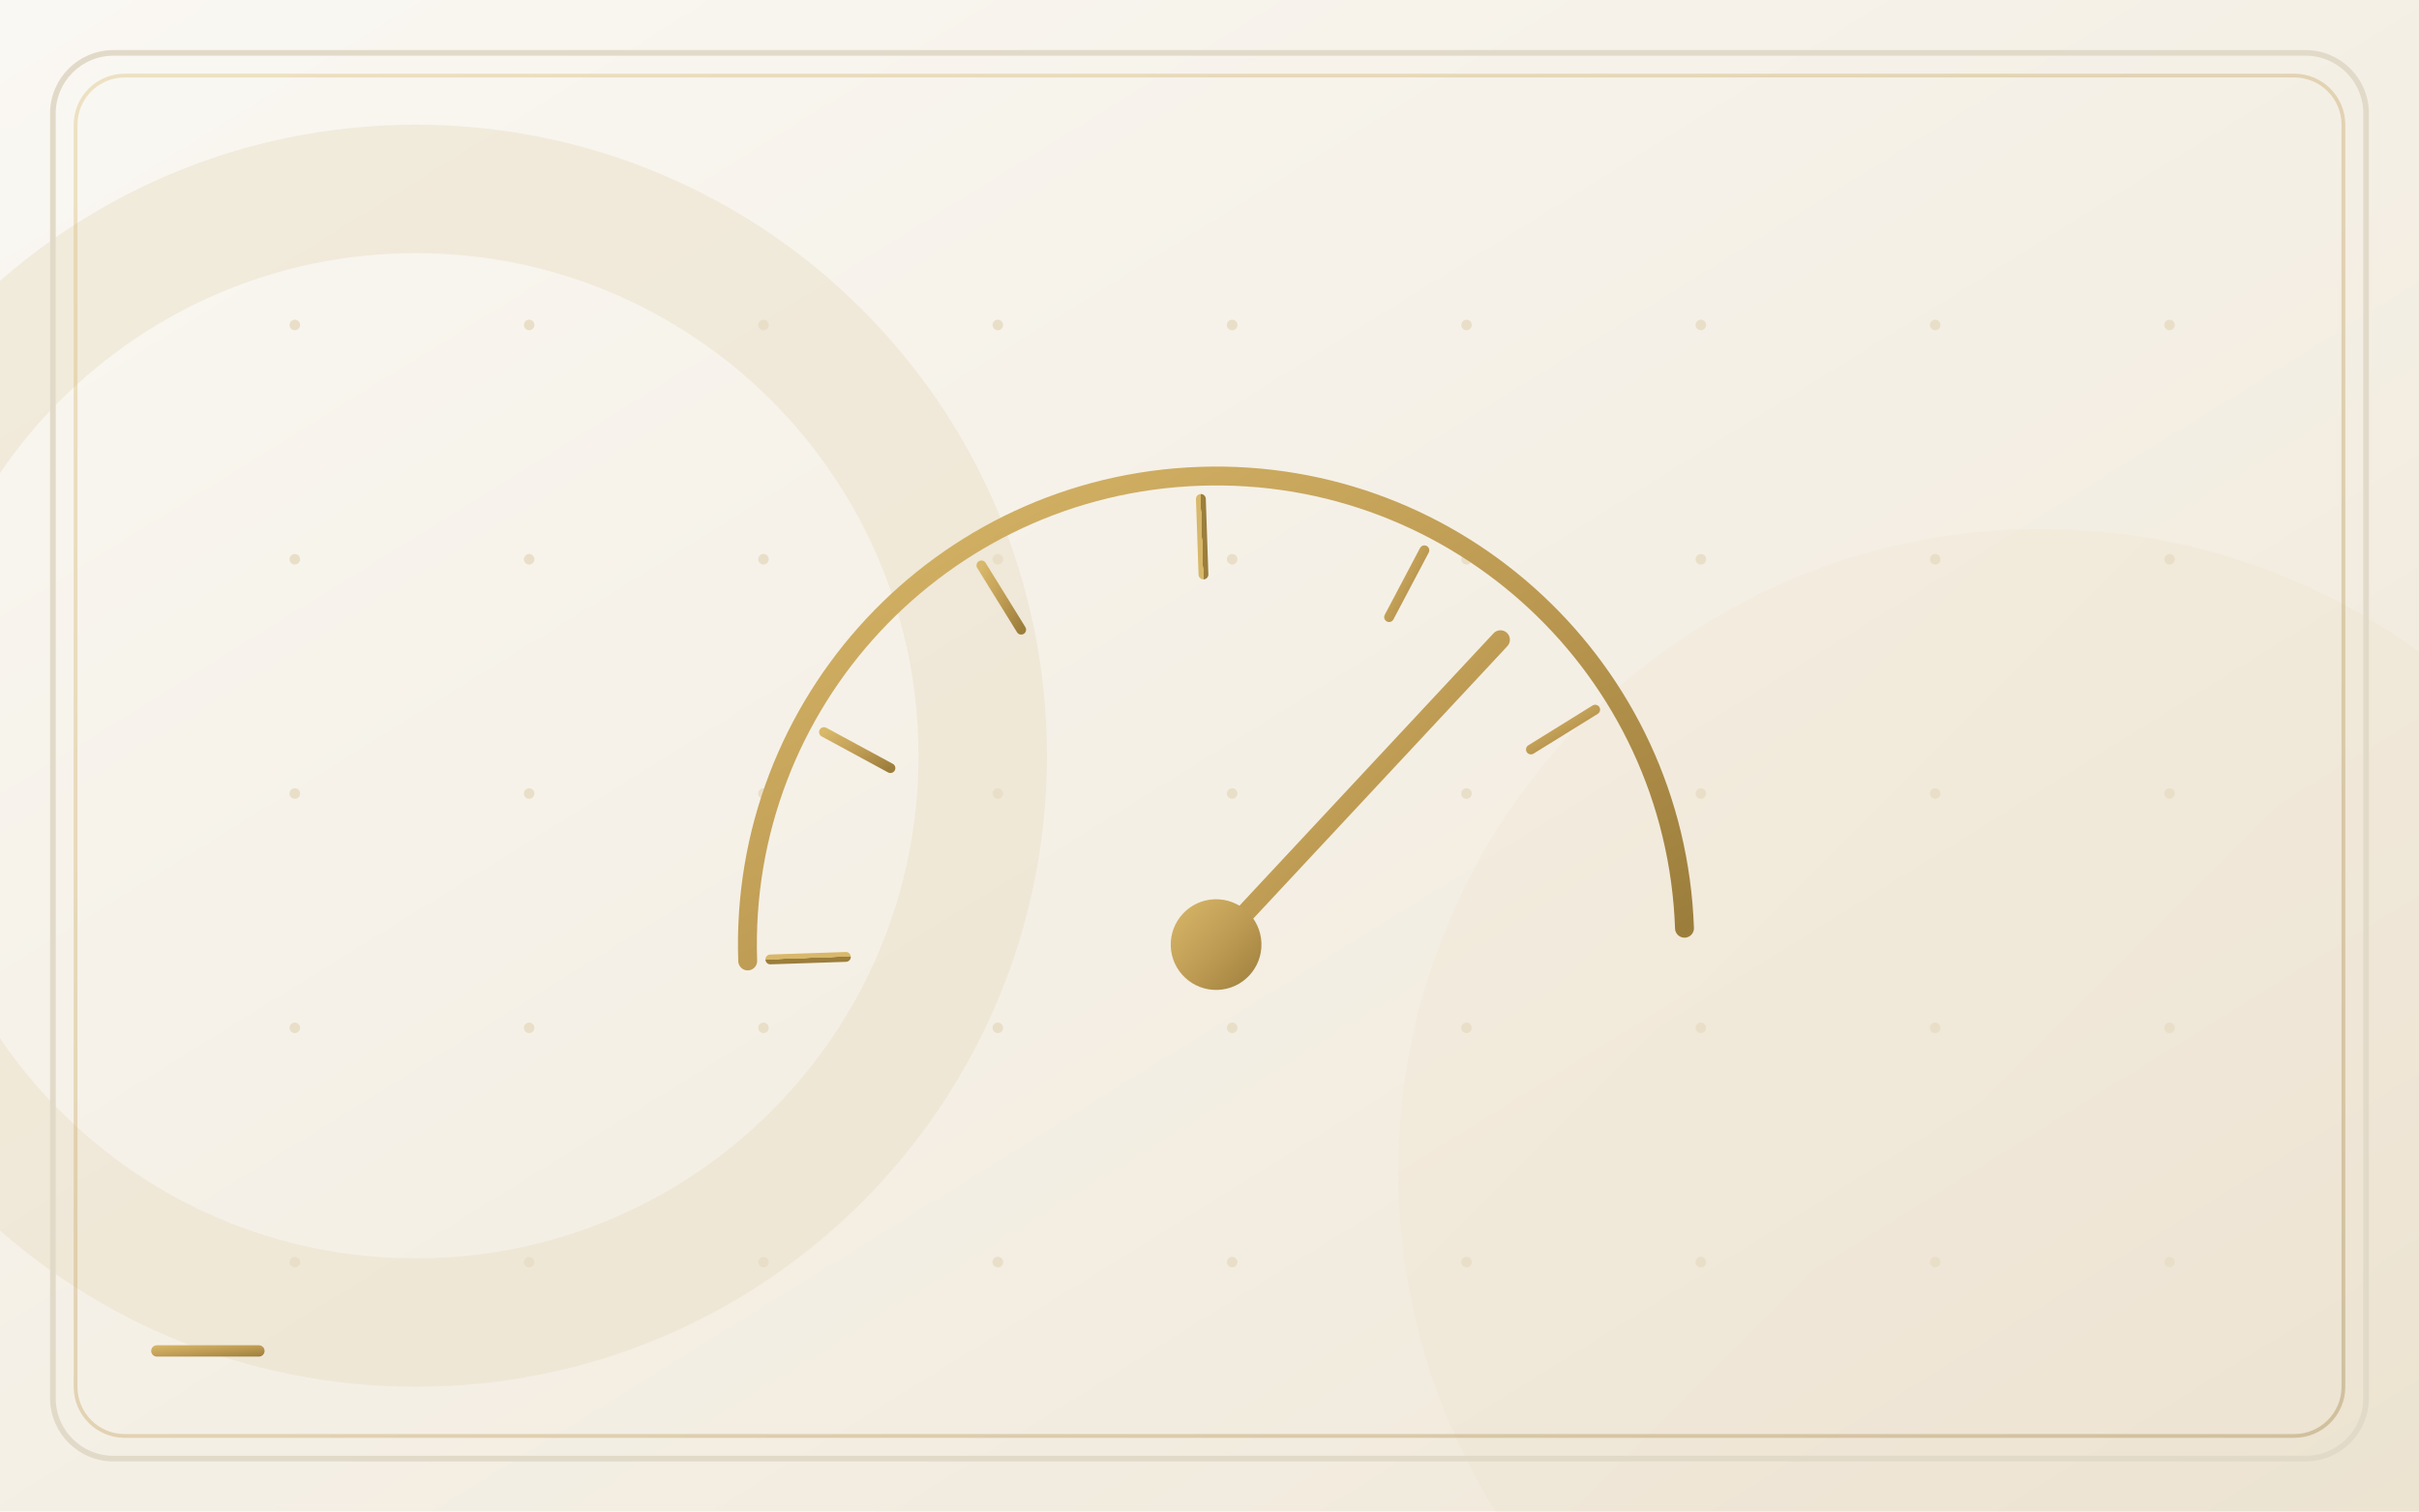
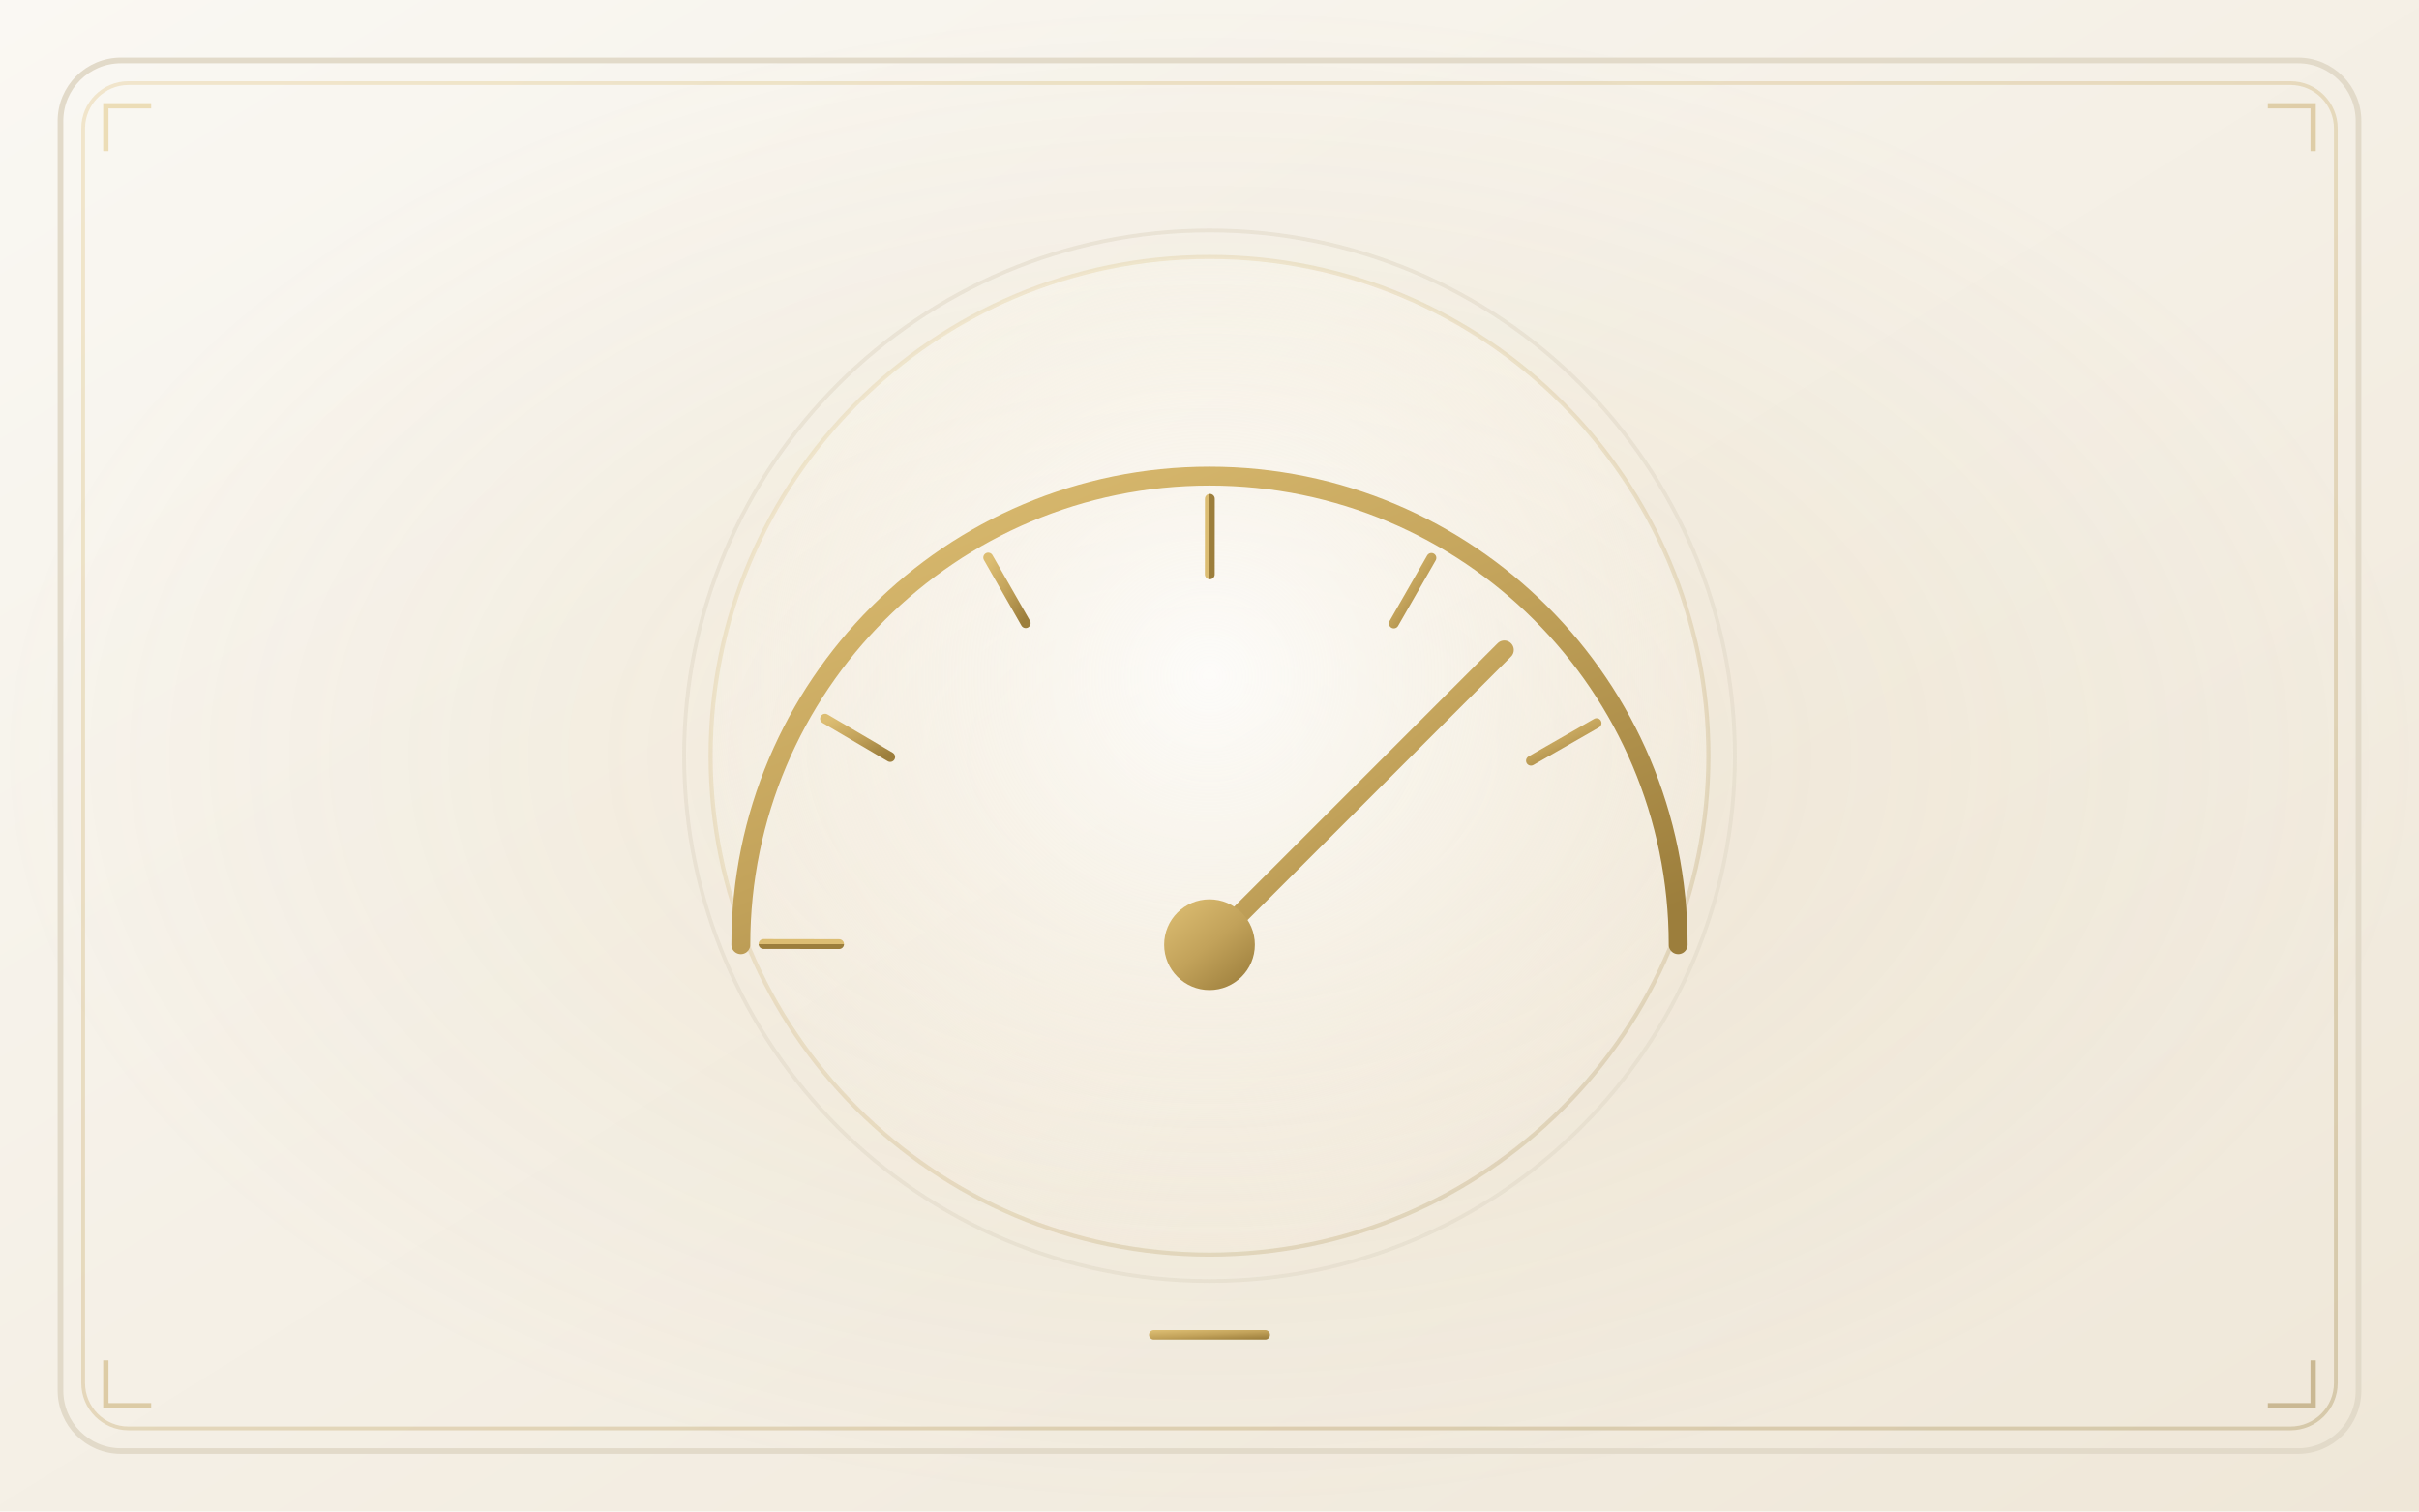
<svg xmlns="http://www.w3.org/2000/svg" viewBox="0 0 640 400" width="640" height="400">
  <defs>
    <linearGradient id="bgg" x1="0" y1="0" x2="1" y2="1">
      <stop offset="0" stop-color="#faf8f3" />
      <stop offset="1" stop-color="#efe7d8" />
    </linearGradient>
-     <linearGradient id="gg" x1="0" y1="0" x2="1" y2="1">
-       <stop offset="0" stop-color="#d8b86a" />
-       <stop offset="0.55" stop-color="#bd9a52" />
+     <linearGradient id="gg" x1="0.1" y1="0" x2="0.9" y2="1">
+       <stop offset="0" stop-color="#dcbd72" />
+       <stop offset="0.5" stop-color="#c2a25a" />
      <stop offset="1" stop-color="#9c7e3c" />
    </linearGradient>
+     <radialGradient id="glow" cx="0.5" cy="0.5" r="0.5">
+       <stop offset="0" stop-color="#caa968" stop-opacity="0.12" />
+       <stop offset="1" stop-color="#caa968" stop-opacity="0" />
+     </radialGradient>
+     <radialGradient id="med" cx="0.5" cy="0.42" r="0.6">
+       <stop offset="0" stop-color="#ffffff" stop-opacity="0.85" />
+       <stop offset="0.7" stop-color="#fbf7ee" stop-opacity="0.35" />
+       <stop offset="1" stop-color="#fbf7ee" stop-opacity="0" />
+     </radialGradient>
  </defs>
  <rect width="640" height="400" fill="url(#bgg)" />
-   <circle cx="540" cy="310" r="170" fill="url(#gg)" opacity="0.05" />
-   <circle cx="110" cy="200" r="150" fill="none" stroke="#e9dfc8" stroke-width="34" opacity="0.5" />
-   <circle cx="78" cy="86" r="1.4" fill="#e9dfc8" />
-   <circle cx="78" cy="148" r="1.4" fill="#e9dfc8" />
-   <circle cx="78" cy="210" r="1.4" fill="#e9dfc8" />
-   <circle cx="78" cy="272" r="1.4" fill="#e9dfc8" />
-   <circle cx="78" cy="334" r="1.4" fill="#e9dfc8" />
-   <circle cx="140" cy="86" r="1.4" fill="#e9dfc8" />
-   <circle cx="140" cy="148" r="1.4" fill="#e9dfc8" />
-   <circle cx="140" cy="210" r="1.4" fill="#e9dfc8" />
-   <circle cx="140" cy="272" r="1.4" fill="#e9dfc8" />
-   <circle cx="140" cy="334" r="1.4" fill="#e9dfc8" />
-   <circle cx="202" cy="86" r="1.4" fill="#e9dfc8" />
-   <circle cx="202" cy="148" r="1.4" fill="#e9dfc8" />
-   <circle cx="202" cy="210" r="1.4" fill="#e9dfc8" />
-   <circle cx="202" cy="272" r="1.4" fill="#e9dfc8" />
-   <circle cx="202" cy="334" r="1.4" fill="#e9dfc8" />
-   <circle cx="264" cy="86" r="1.4" fill="#e9dfc8" />
-   <circle cx="264" cy="148" r="1.4" fill="#e9dfc8" />
-   <circle cx="264" cy="210" r="1.4" fill="#e9dfc8" />
-   <circle cx="264" cy="272" r="1.4" fill="#e9dfc8" />
-   <circle cx="264" cy="334" r="1.4" fill="#e9dfc8" />
-   <circle cx="326" cy="86" r="1.4" fill="#e9dfc8" />
-   <circle cx="326" cy="148" r="1.4" fill="#e9dfc8" />
-   <circle cx="326" cy="210" r="1.4" fill="#e9dfc8" />
-   <circle cx="326" cy="272" r="1.4" fill="#e9dfc8" />
-   <circle cx="326" cy="334" r="1.4" fill="#e9dfc8" />
-   <circle cx="388" cy="86" r="1.4" fill="#e9dfc8" />
-   <circle cx="388" cy="148" r="1.4" fill="#e9dfc8" />
-   <circle cx="388" cy="210" r="1.4" fill="#e9dfc8" />
-   <circle cx="388" cy="272" r="1.4" fill="#e9dfc8" />
-   <circle cx="388" cy="334" r="1.4" fill="#e9dfc8" />
-   <circle cx="450" cy="86" r="1.4" fill="#e9dfc8" />
-   <circle cx="450" cy="148" r="1.4" fill="#e9dfc8" />
-   <circle cx="450" cy="210" r="1.4" fill="#e9dfc8" />
-   <circle cx="450" cy="272" r="1.4" fill="#e9dfc8" />
-   <circle cx="450" cy="334" r="1.4" fill="#e9dfc8" />
-   <circle cx="512" cy="86" r="1.4" fill="#e9dfc8" />
-   <circle cx="512" cy="148" r="1.4" fill="#e9dfc8" />
-   <circle cx="512" cy="210" r="1.4" fill="#e9dfc8" />
-   <circle cx="512" cy="272" r="1.4" fill="#e9dfc8" />
-   <circle cx="512" cy="334" r="1.4" fill="#e9dfc8" />
-   <circle cx="574" cy="86" r="1.4" fill="#e9dfc8" />
-   <circle cx="574" cy="148" r="1.4" fill="#e9dfc8" />
-   <circle cx="574" cy="210" r="1.4" fill="#e9dfc8" />
-   <circle cx="574" cy="272" r="1.4" fill="#e9dfc8" />
-   <circle cx="574" cy="334" r="1.4" fill="#e9dfc8" />
-   <rect x="14" y="14" width="612" height="372" fill="none" stroke="#e2dac9" stroke-width="1.5" rx="16" />
-   <rect x="20" y="20" width="600" height="360" fill="none" stroke="url(#gg)" stroke-width="1" rx="13" opacity="0.35" />
-   <g transform="rotate(-2 320 200)">
+   <rect width="640" height="400" fill="url(#glow)" />
+   <circle cx="320" cy="200" r="132" fill="url(#med)" />
+   <circle cx="320" cy="200" r="132" fill="none" stroke="url(#gg)" stroke-width="1.1" opacity="0.22" />
+   <circle cx="320" cy="200" r="139" fill="none" stroke="#e2dac9" stroke-width="1" opacity="0.6" />
+   <rect x="16" y="16" width="608" height="368" fill="none" stroke="#e2dac9" stroke-width="1.5" rx="16" />
+   <rect x="22" y="22" width="596" height="356" fill="none" stroke="url(#gg)" stroke-width="1" rx="12" opacity="0.3" />
+   <path d="M28 40 V28 H40 M600 28 H612 V40 M612 360 V372 H600 M40 372 H28 V360" fill="none" stroke="url(#gg)" stroke-width="1.4" opacity="0.45" />
+   <g>
    <path d="M196 250 A124 124 0 0 1 444 250" stroke="url(#gg)" fill="none" stroke-width="5" stroke-linecap="round" stroke-linejoin="round" />
    <line x1="222" y1="249.844" x2="202" y2="249.812" stroke="url(#gg)" fill="none" stroke-width="2.6" stroke-linecap="round" stroke-linejoin="round" />
    <line x1="235.524" y1="200.323" x2="218.284" y2="190.185" stroke="url(#gg)" fill="none" stroke-width="2.6" stroke-linecap="round" stroke-linejoin="round" />
    <line x1="271.373" y1="164.915" x2="261.45" y2="147.551" stroke="url(#gg)" fill="none" stroke-width="2.6" stroke-linecap="round" stroke-linejoin="round" />
    <line x1="320.078" y1="152" x2="320.094" y2="132" stroke="url(#gg)" fill="none" stroke-width="2.6" stroke-linecap="round" stroke-linejoin="round" />
    <line x1="368.762" y1="164.993" x2="378.713" y2="147.644" stroke="url(#gg)" fill="none" stroke-width="2.6" stroke-linecap="round" stroke-linejoin="round" />
    <line x1="405.046" y1="201.306" x2="422.403" y2="191.368" stroke="url(#gg)" fill="none" stroke-width="2.6" stroke-linecap="round" stroke-linejoin="round" />
    <line x1="418.0" y1="250.0" x2="438.0" y2="250.0" stroke="url(#gg)" fill="none" stroke-width="2.6" stroke-linecap="round" stroke-linejoin="round" />
    <path d="M320 250 L398 172" stroke="url(#gg)" fill="none" stroke-width="5" stroke-linecap="round" stroke-linejoin="round" />
    <circle cx="320" cy="250" r="12" fill="url(#gg)" />
  </g>
-   <rect x="40" y="356" width="30" height="3" rx="1.5" fill="url(#gg)" />
+   <rect x="304" y="352" width="32" height="2.5" rx="1.25" fill="url(#gg)" />
</svg>
